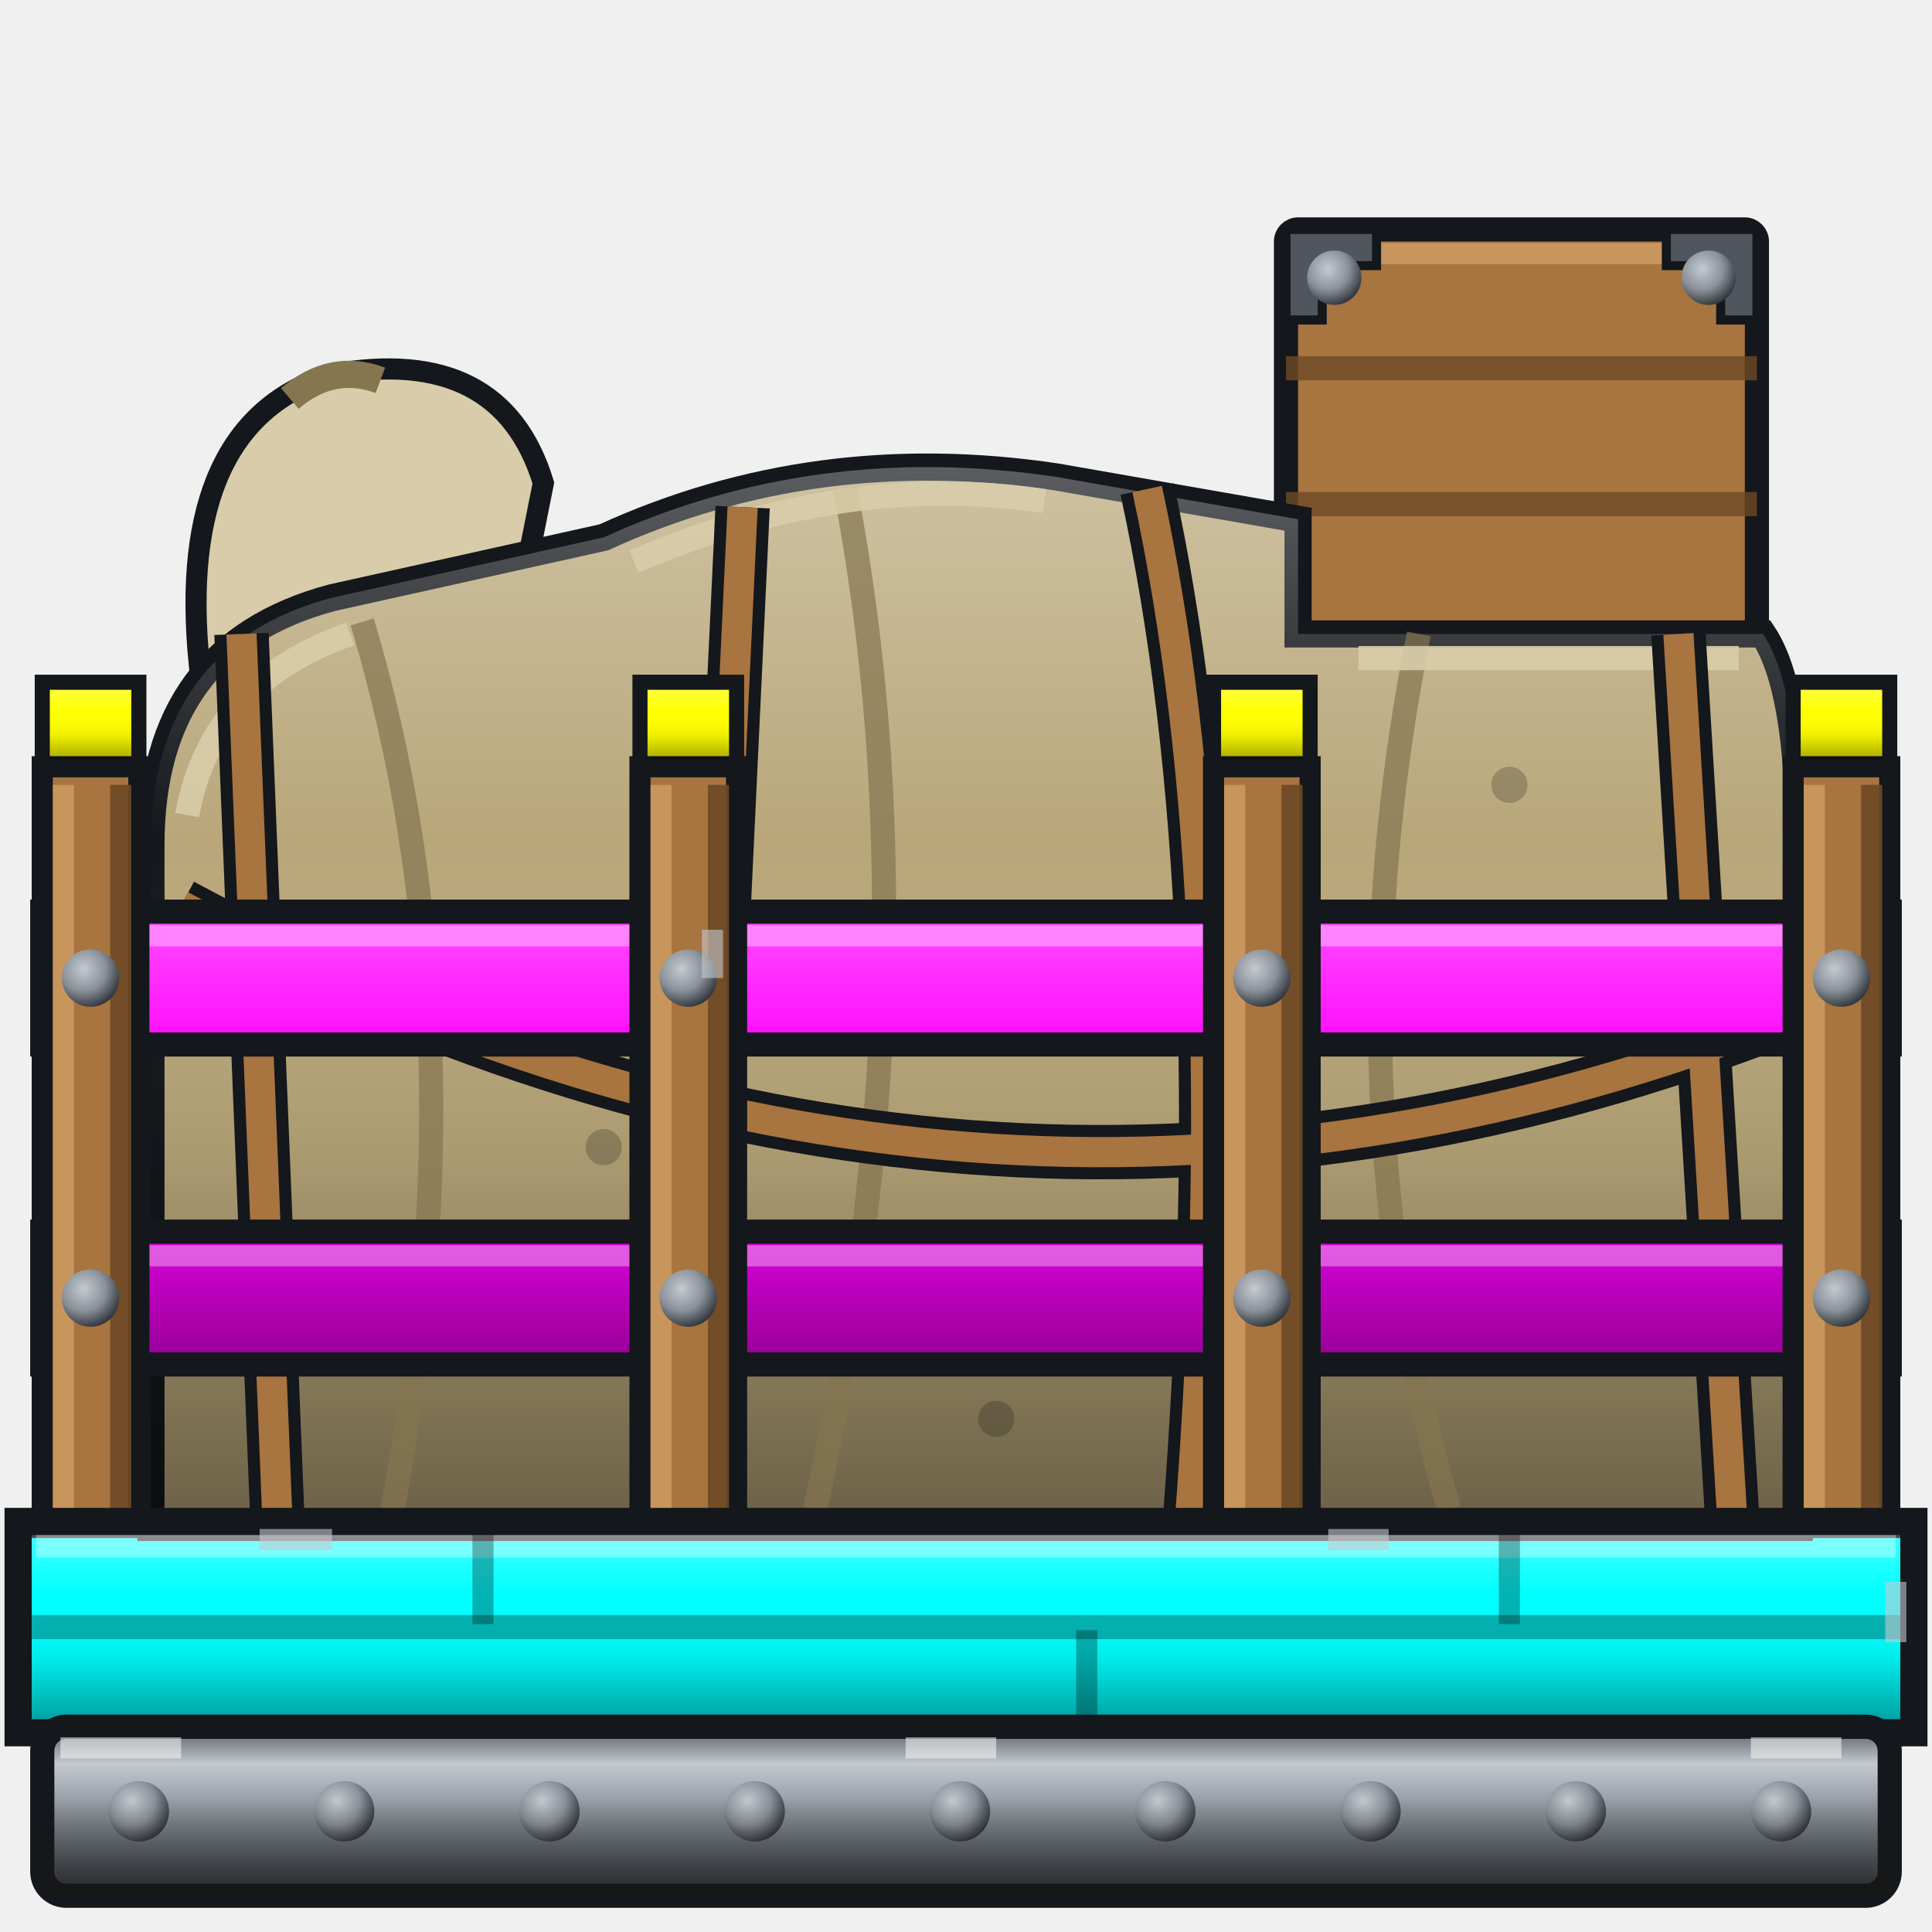
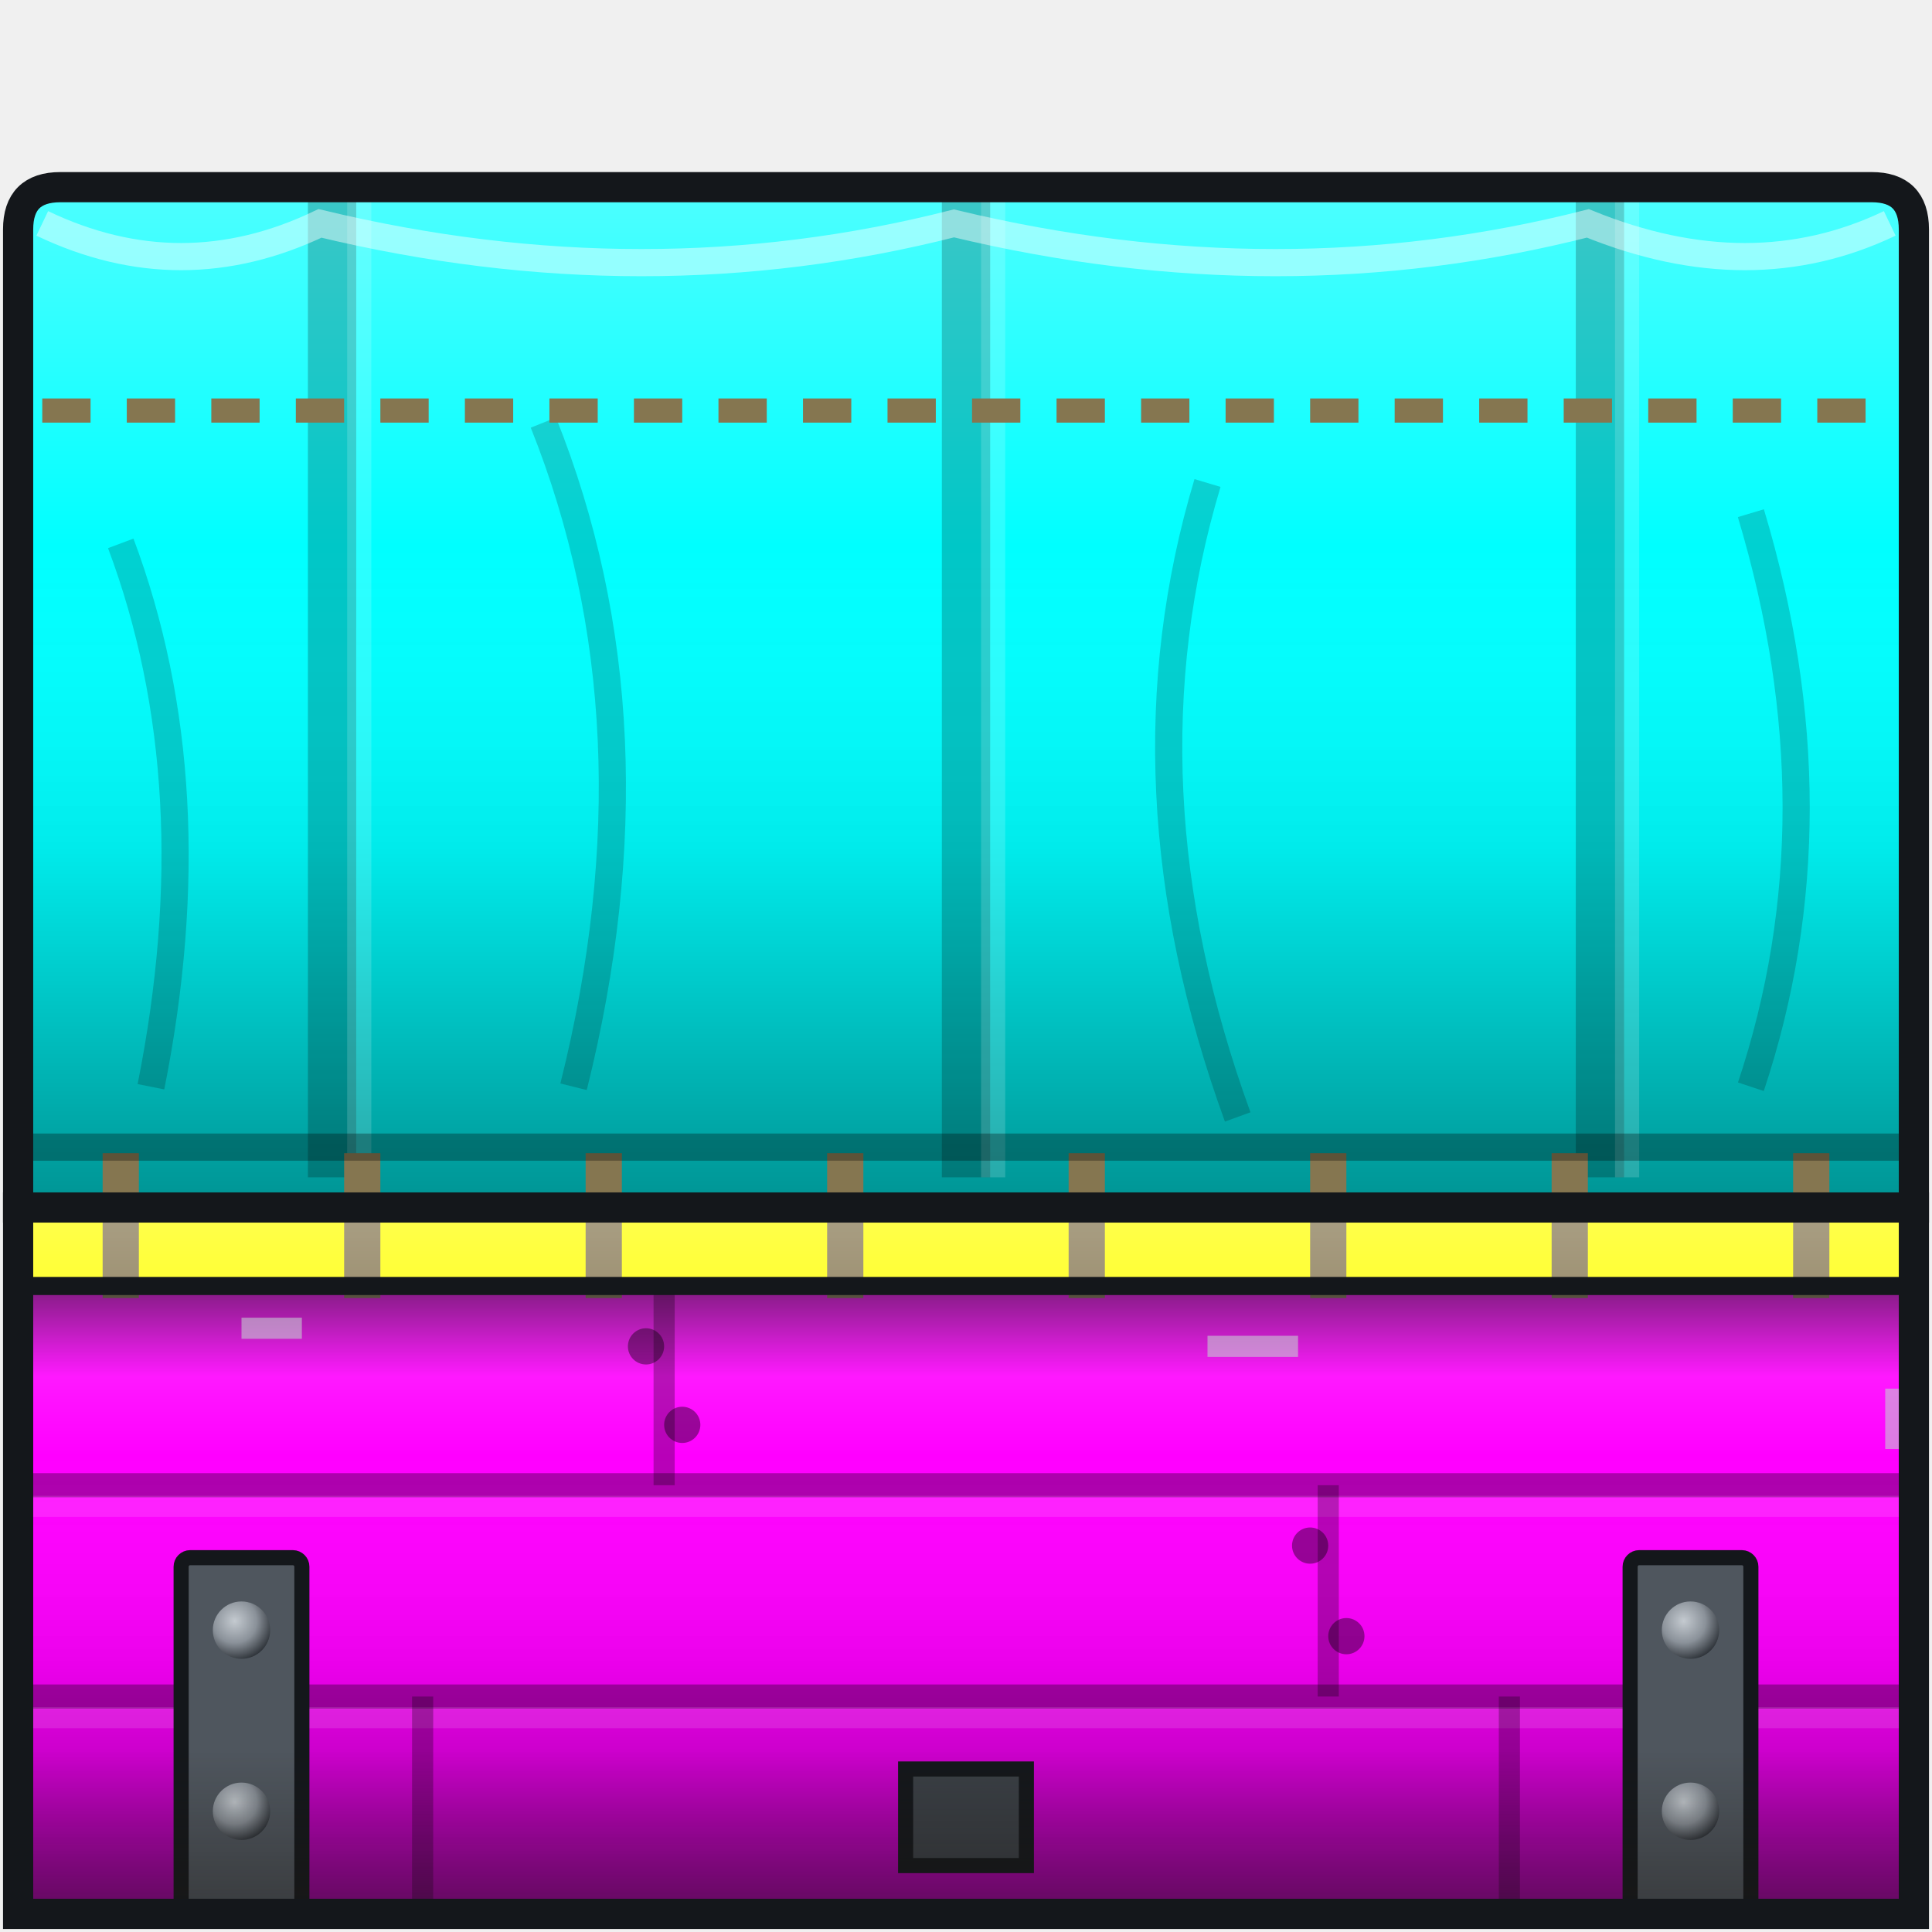
<svg xmlns="http://www.w3.org/2000/svg" viewBox="0 0 64 64" data-part="cargo" data-cell="32">
  <defs>
    <linearGradient id="shade" x1="0" y1="0" x2="0" y2="1">
      <stop offset="0" stop-color="#FFFFFF" stop-opacity="0.3" />
      <stop offset="0.35" stop-color="#FFFFFF" stop-opacity="0" />
      <stop offset="0.65" stop-color="#000000" stop-opacity="0.08" />
      <stop offset="1" stop-color="#000000" stop-opacity="0.42" />
    </linearGradient>
    <linearGradient id="grime" x1="0" y1="0" x2="0" y2="1">
      <stop offset="0" stop-color="#1B1712" stop-opacity="0" />
      <stop offset="1" stop-color="#1B1712" stop-opacity="0.42" />
    </linearGradient>
-     <linearGradient id="steel" x1="0" y1="0" x2="0" y2="1">
-       <stop offset="0" stop-color="#4F565E" />
-       <stop offset="0.22" stop-color="#C4CAD0" />
-       <stop offset="0.5" stop-color="#8A9199" />
-       <stop offset="0.82" stop-color="#4F565E" />
-       <stop offset="1" stop-color="#2E3339" />
-     </linearGradient>
    <radialGradient id="bolt" cx="0.38" cy="0.34" r="0.7">
      <stop offset="0" stop-color="#C4CAD0" />
      <stop offset="0.55" stop-color="#8A9199" />
      <stop offset="1" stop-color="#2E3339" />
    </radialGradient>
-     <linearGradient id="cyl" x1="0" y1="0" x2="1" y2="0">
-       <stop offset="0" stop-color="#000000" stop-opacity="0.25" />
-       <stop offset="0.28" stop-color="#FFFFFF" stop-opacity="0.5" />
-       <stop offset="0.5" stop-color="#FFFFFF" stop-opacity="0" />
-       <stop offset="1" stop-color="#000000" stop-opacity="0.5" />
+     <linearGradient id="aov" x1="0" y1="0" x2="0" y2="1">
+       <stop offset="0" stop-color="#000000" stop-opacity="0.5" />
+       <stop offset="1" stop-color="#000000" stop-opacity="0" />
    </linearGradient>
-     <clipPath id="load">
-       <path clip-rule="evenodd" d="M0 0H64V64H0ZM1.4 30.2H62.6V34.6H1.4ZM1.4 40.8H62.6V45.2H1.4ZM21.2 22.6H24.4V25.4H21.2ZM40.2 22.6H43.4V25.4H40.2ZM59.4 22.6H62.6V25.4H59.4Z" />
-     </clipPath>
  </defs>
  <g id="body">
    <g class="paint">
-       <path d="M0.6 50.4H63.4V57.4H0.6Z" fill="#00FFFF" />
-       <path d="M1.4 30.2H62.6V34.6H1.4ZM1.4 40.8H62.6V45.2H1.4Z" fill="#FF00FF" />
-       <path d="M1.4 22.6H4.6V25.4H1.4ZM21.2 22.6H24.4V25.4H21.2ZM40.2 22.6H43.4V25.4H40.2ZM59.4 22.6H62.6V25.4H59.4Z" fill="#FFFF00" />
+       <path d="M0.6 40V7.6Q0.6 6.2 2 6.2H62Q63.4 6.2 63.4 7.6V40Z" fill="#00FFFF" />
+       <path d="M0.6 40H63.4V63.4H0.6Z" fill="#FF00FF" />
+       <path d="M0.6 40H63.4V42.6H0.6Z" fill="#FFFF00" />
    </g>
    <g class="detail">
-       <g clip-path="url(#load)">
-         <rect x="42.6" y="7.6" width="15.6" height="13.6" rx="0.4" fill="#A8743F" stroke="#14171B" stroke-width="0.8" />
-         <path d="M42.6 12.2H58.2M42.6 16.7H58.2" stroke="#6E4A26" stroke-opacity="0.8" stroke-width="0.8" fill="none" />
-         <path d="M43.4 8.4H57.4" stroke="#CF9D63" stroke-opacity="0.8" stroke-width="0.7" fill="none" />
-         <path d="M42.6 7.6h3v1.2h-1.8v1.8h-1.2ZM58.2 7.6h-3v1.2h1.8v1.8h1.2Z" fill="#4F565E" stroke="#14171B" stroke-width="0.3" />
-         <g fill="url(#bolt)">
-           <circle cx="44.2" cy="9.2" r="0.9" />
-           <circle cx="56.6" cy="9.2" r="0.9" />
-         </g>
-         <path d="M6.6 22Q5.8 14 11 12.4Q16.6 11.4 18 16L17 21Z" fill="#D8CCAA" stroke="#14171B" stroke-width="0.7" />
-         <path d="M9.6 13.2Q11 12 12.6 12.6" stroke="#857650" stroke-width="0.9" fill="none" />
-         <path d="M5 50.6V28Q5 21.4 11 19.8L20 17.8Q27 14.6 35 15.8L43 17.2V21H58.4Q59.6 22.8 59.6 28V50.6Z" fill="#B9A77A" stroke="#14171B" stroke-width="0.9" />
-         <path d="M5 50.6V28Q5 21.4 11 19.8L20 17.8Q27 14.6 35 15.8L43 17.2V21H58.4Q59.6 22.8 59.6 28V50.6Z" fill="url(#shade)" />
-         <path d="M12 20.6Q16 34 13 50M28 16.2Q31 32 27 50M47 21Q44 36 48 50" stroke="#857650" stroke-opacity="0.7" stroke-width="0.8" fill="none" />
-         <path d="M6.2 27Q7 22.6 11.6 21M21 18.6Q28 15.6 34.6 16.6M45 21.8H57.6" stroke="#D8CCAA" stroke-opacity="0.9" stroke-width="0.8" fill="none" />
-         <path d="M8 21L9.2 50.6M24.6 16.8L23 50.6M38 16.2Q41 30 39.4 50.6M55.6 21L57.4 50.6M6 30Q32 44 58.4 34" stroke="#14171B" stroke-width="1.8" fill="none" />
-         <path d="M8 21L9.2 50.6M24.6 16.8L23 50.6M38 16.2Q41 30 39.4 50.6M55.6 21L57.4 50.6M6 30Q32 44 58.4 34" stroke="#A8743F" stroke-width="1" fill="none" />
+       <path d="M0.6 40V7.6Q0.6 6.2 2 6.2H62Q63.4 6.2 63.4 7.6V40Z" fill="url(#shade)" />
+       <path d="M11 6.6V39M32 6.6V39M53 6.6V39" stroke="#000000" stroke-opacity="0.22" stroke-width="1.6" fill="none" />
+       <path d="M11.9 6.6V39M32.9 6.6V39M53.9 6.6V39" stroke="#FFFFFF" stroke-opacity="0.16" stroke-width="0.8" fill="none" />
+       <path d="M1.4 7.4Q6 9.6 10.6 7.4Q21.4 10 31.6 7.4Q42.4 10 52.6 7.4Q58 9.6 62.6 7.4" stroke="#FFFFFF" stroke-width="0.9" stroke-opacity="0.45" fill="none" />
+       <path d="M4 18Q7 26 5 36M18 14Q22 24 19 36M40 16Q37 26 41 37M58 17Q61 27 58 36" stroke="#000000" stroke-opacity="0.18" stroke-width="0.9" fill="none" />
+       <path d="M1.4 13.6H62.6" stroke="#857650" stroke-width="0.8" stroke-dasharray="1.6 1.2" fill="none" />
+       <path d="M4 38.2v4.8M12 38.2v4.8M20 38.2v4.8M28 38.2v4.8M36 38.2v4.8M44 38.2v4.8M52 38.2v4.8M60 38.2v4.8" stroke="#857650" stroke-width="1.2" fill="none" />
+       <path d="M0.6 38H63.4" stroke="#000000" stroke-opacity="0.3" stroke-width="0.9" fill="none" />
+       <path d="M0.6 40H63.4V63.4H0.6Z" fill="url(#shade)" />
+       <rect x="0.6" y="42.6" width="62.8" height="3" fill="url(#aov)" />
+       <path d="M0.6 49.2H63.4M0.6 56.2H63.4" stroke="#000000" stroke-opacity="0.32" stroke-width="0.8" fill="none" />
+       <path d="M0.6 49.9H63.4M0.6 56.9H63.4" stroke="#FFFFFF" stroke-opacity="0.12" stroke-width="0.7" fill="none" />
+       <path d="M22 42.6V49.2M44 49.2V56.2M14 56.2V63.4M50 56.2V63.4" stroke="#000000" stroke-opacity="0.28" stroke-width="0.7" fill="none" />
+       <rect x="6" y="51.6" width="4" height="11.8" rx="0.3" fill="#4F565E" stroke="#14171B" stroke-width="0.5" />
+       <g fill="url(#bolt)">
+         <circle cx="8" cy="54" r="0.95" />
+         <circle cx="8" cy="60" r="0.95" />
      </g>
-       <path d="M1.4 30.2H62.6V34.6H1.4ZM1.4 40.8H62.6V45.2H1.4Z" fill="url(#shade)" />
-       <path d="M1.4 31H62.6M1.4 41.6H62.6" stroke="#FFFFFF" stroke-opacity="0.35" stroke-width="0.7" fill="none" />
-       <path d="M1.4 30.2H62.6V34.6H1.4ZM1.4 40.8H62.6V45.2H1.4Z" stroke="#14171B" stroke-width="0.8" fill="none" />
-       <rect x="1.4" y="25.4" width="3.2" height="25.2" fill="#A8743F" stroke="#14171B" stroke-width="0.7" />
-       <path d="M2.1 26V50" stroke="#CF9D63" stroke-opacity="0.8" stroke-width="0.7" fill="none" />
-       <path d="M4 26V50" stroke="#6E4A26" stroke-opacity="0.9" stroke-width="0.7" fill="none" />
-       <path d="M1.4 22.6H4.6V25.4H1.4Z" fill="url(#shade)" stroke="#14171B" stroke-width="0.5" />
+       <rect x="54" y="51.6" width="4" height="11.8" rx="0.3" fill="#4F565E" stroke="#14171B" stroke-width="0.5" />
      <g fill="url(#bolt)">
-         <circle cx="3" cy="32.4" r="0.95" />
-         <circle cx="3" cy="43" r="0.95" />
+         <circle cx="56" cy="54" r="0.95" />
+         <circle cx="56" cy="60" r="0.95" />
      </g>
-       <rect x="21.2" y="25.4" width="3.2" height="25.2" fill="#A8743F" stroke="#14171B" stroke-width="0.7" />
-       <path d="M21.9 26V50" stroke="#CF9D63" stroke-opacity="0.8" stroke-width="0.7" fill="none" />
-       <path d="M23.8 26V50" stroke="#6E4A26" stroke-opacity="0.9" stroke-width="0.7" fill="none" />
-       <path d="M21.2 22.6H24.4V25.4H21.2Z" fill="url(#shade)" stroke="#14171B" stroke-width="0.5" />
-       <g fill="url(#bolt)">
-         <circle cx="22.8" cy="32.4" r="0.95" />
-         <circle cx="22.8" cy="43" r="0.95" />
+       <g fill="#000000" fill-opacity="0.4">
+         <circle cx="21.4" cy="44.6" r="0.6" />
+         <circle cx="22.6" cy="47.2" r="0.6" />
+         <circle cx="43.4" cy="51.2" r="0.6" />
+         <circle cx="44.6" cy="54.2" r="0.6" />
      </g>
-       <rect x="40.2" y="25.4" width="3.2" height="25.2" fill="#A8743F" stroke="#14171B" stroke-width="0.7" />
-       <path d="M40.9 26V50" stroke="#CF9D63" stroke-opacity="0.8" stroke-width="0.7" fill="none" />
-       <path d="M42.8 26V50" stroke="#6E4A26" stroke-opacity="0.9" stroke-width="0.7" fill="none" />
-       <path d="M40.2 22.6H43.4V25.4H40.2Z" fill="url(#shade)" stroke="#14171B" stroke-width="0.5" />
-       <g fill="url(#bolt)">
-         <circle cx="41.8" cy="32.4" r="0.95" />
-         <circle cx="41.8" cy="43" r="0.95" />
-       </g>
-       <rect x="59.4" y="25.4" width="3.2" height="25.2" fill="#A8743F" stroke="#14171B" stroke-width="0.7" />
-       <path d="M60.1 26V50" stroke="#CF9D63" stroke-opacity="0.8" stroke-width="0.7" fill="none" />
-       <path d="M62 26V50" stroke="#6E4A26" stroke-opacity="0.9" stroke-width="0.7" fill="none" />
-       <path d="M59.4 22.6H62.6V25.4H59.4Z" fill="url(#shade)" stroke="#14171B" stroke-width="0.5" />
-       <g fill="url(#bolt)">
-         <circle cx="61" cy="32.4" r="0.95" />
-         <circle cx="61" cy="43" r="0.95" />
-       </g>
-       <path d="M0.6 50.4H63.4V57.4H0.6Z" fill="url(#shade)" />
-       <path d="M0.6 53.9H63.4" stroke="#000000" stroke-opacity="0.3" stroke-width="0.8" fill="none" />
-       <path d="M1.2 51.2H62.8" stroke="#FFFFFF" stroke-opacity="0.35" stroke-width="0.8" fill="none" />
-       <path d="M16 50.6V53.8M36 54V57.2M50 50.6V53.8" stroke="#000000" stroke-opacity="0.3" stroke-width="0.7" fill="none" />
-       <path d="M0.6 50.4H63.4V57.4H0.6Z" stroke="#14171B" stroke-width="0.9" fill="none" />
-       <rect x="1.4" y="57.2" width="61.2" height="5.6" rx="0.8" fill="url(#steel)" stroke="#14171B" stroke-width="0.8" />
-       <g fill="url(#bolt)">
-         <circle cx="4.6" cy="60" r="1" />
-         <circle cx="11.4" cy="60" r="1" />
-         <circle cx="18.2" cy="60" r="1" />
-         <circle cx="25" cy="60" r="1" />
-         <circle cx="31.8" cy="60" r="1" />
-         <circle cx="38.6" cy="60" r="1" />
-         <circle cx="45.4" cy="60" r="1" />
-         <circle cx="52.2" cy="60" r="1" />
-         <circle cx="59" cy="60" r="1" />
-       </g>
-       <path d="M1.4 59.6H62.6V62.8H1.4Z" fill="url(#grime)" />
-       <path d="M2 57.9h4M30 57.9h3M58 57.9h3" stroke="#FFFFFF" stroke-opacity="0.5" stroke-width="0.7" fill="none" />
-       <path d="M8.6 51h2.4M44 51h2M62.8 52.4v2M23.6 30.8v1.6" stroke="#C4CAD0" stroke-opacity="0.6" stroke-width="0.7" fill="none" />
-       <g fill="#000000" fill-opacity="0.2">
-         <circle cx="20" cy="38" r="0.6" />
-         <circle cx="50" cy="26" r="0.6" />
-         <circle cx="33" cy="47" r="0.6" />
-       </g>
+       <path d="M30 58.6h4v3.2h-4Z" fill="#3A3F45" stroke="#14171B" stroke-width="0.5" />
+       <rect x="0.6" y="58" width="62.8" height="5.4" fill="url(#grime)" />
+       <path d="M8 44h2M40 44.6h3M62.8 46v2" stroke="#C4CAD0" stroke-opacity="0.6" stroke-width="0.7" fill="none" />
+       <path d="M0.6 40V7.6Q0.6 6.2 2 6.2H62Q63.4 6.2 63.4 7.6V40Z" stroke="#14171B" stroke-width="1" fill="none" />
+       <path d="M0.6 40H63.4V63.4H0.6Z" stroke="#14171B" stroke-width="1" fill="none" />
+       <path d="M0.6 40H63.4V42.6H0.6Z" stroke="#14171B" stroke-width="0.6" fill="none" />
    </g>
  </g>
</svg>
